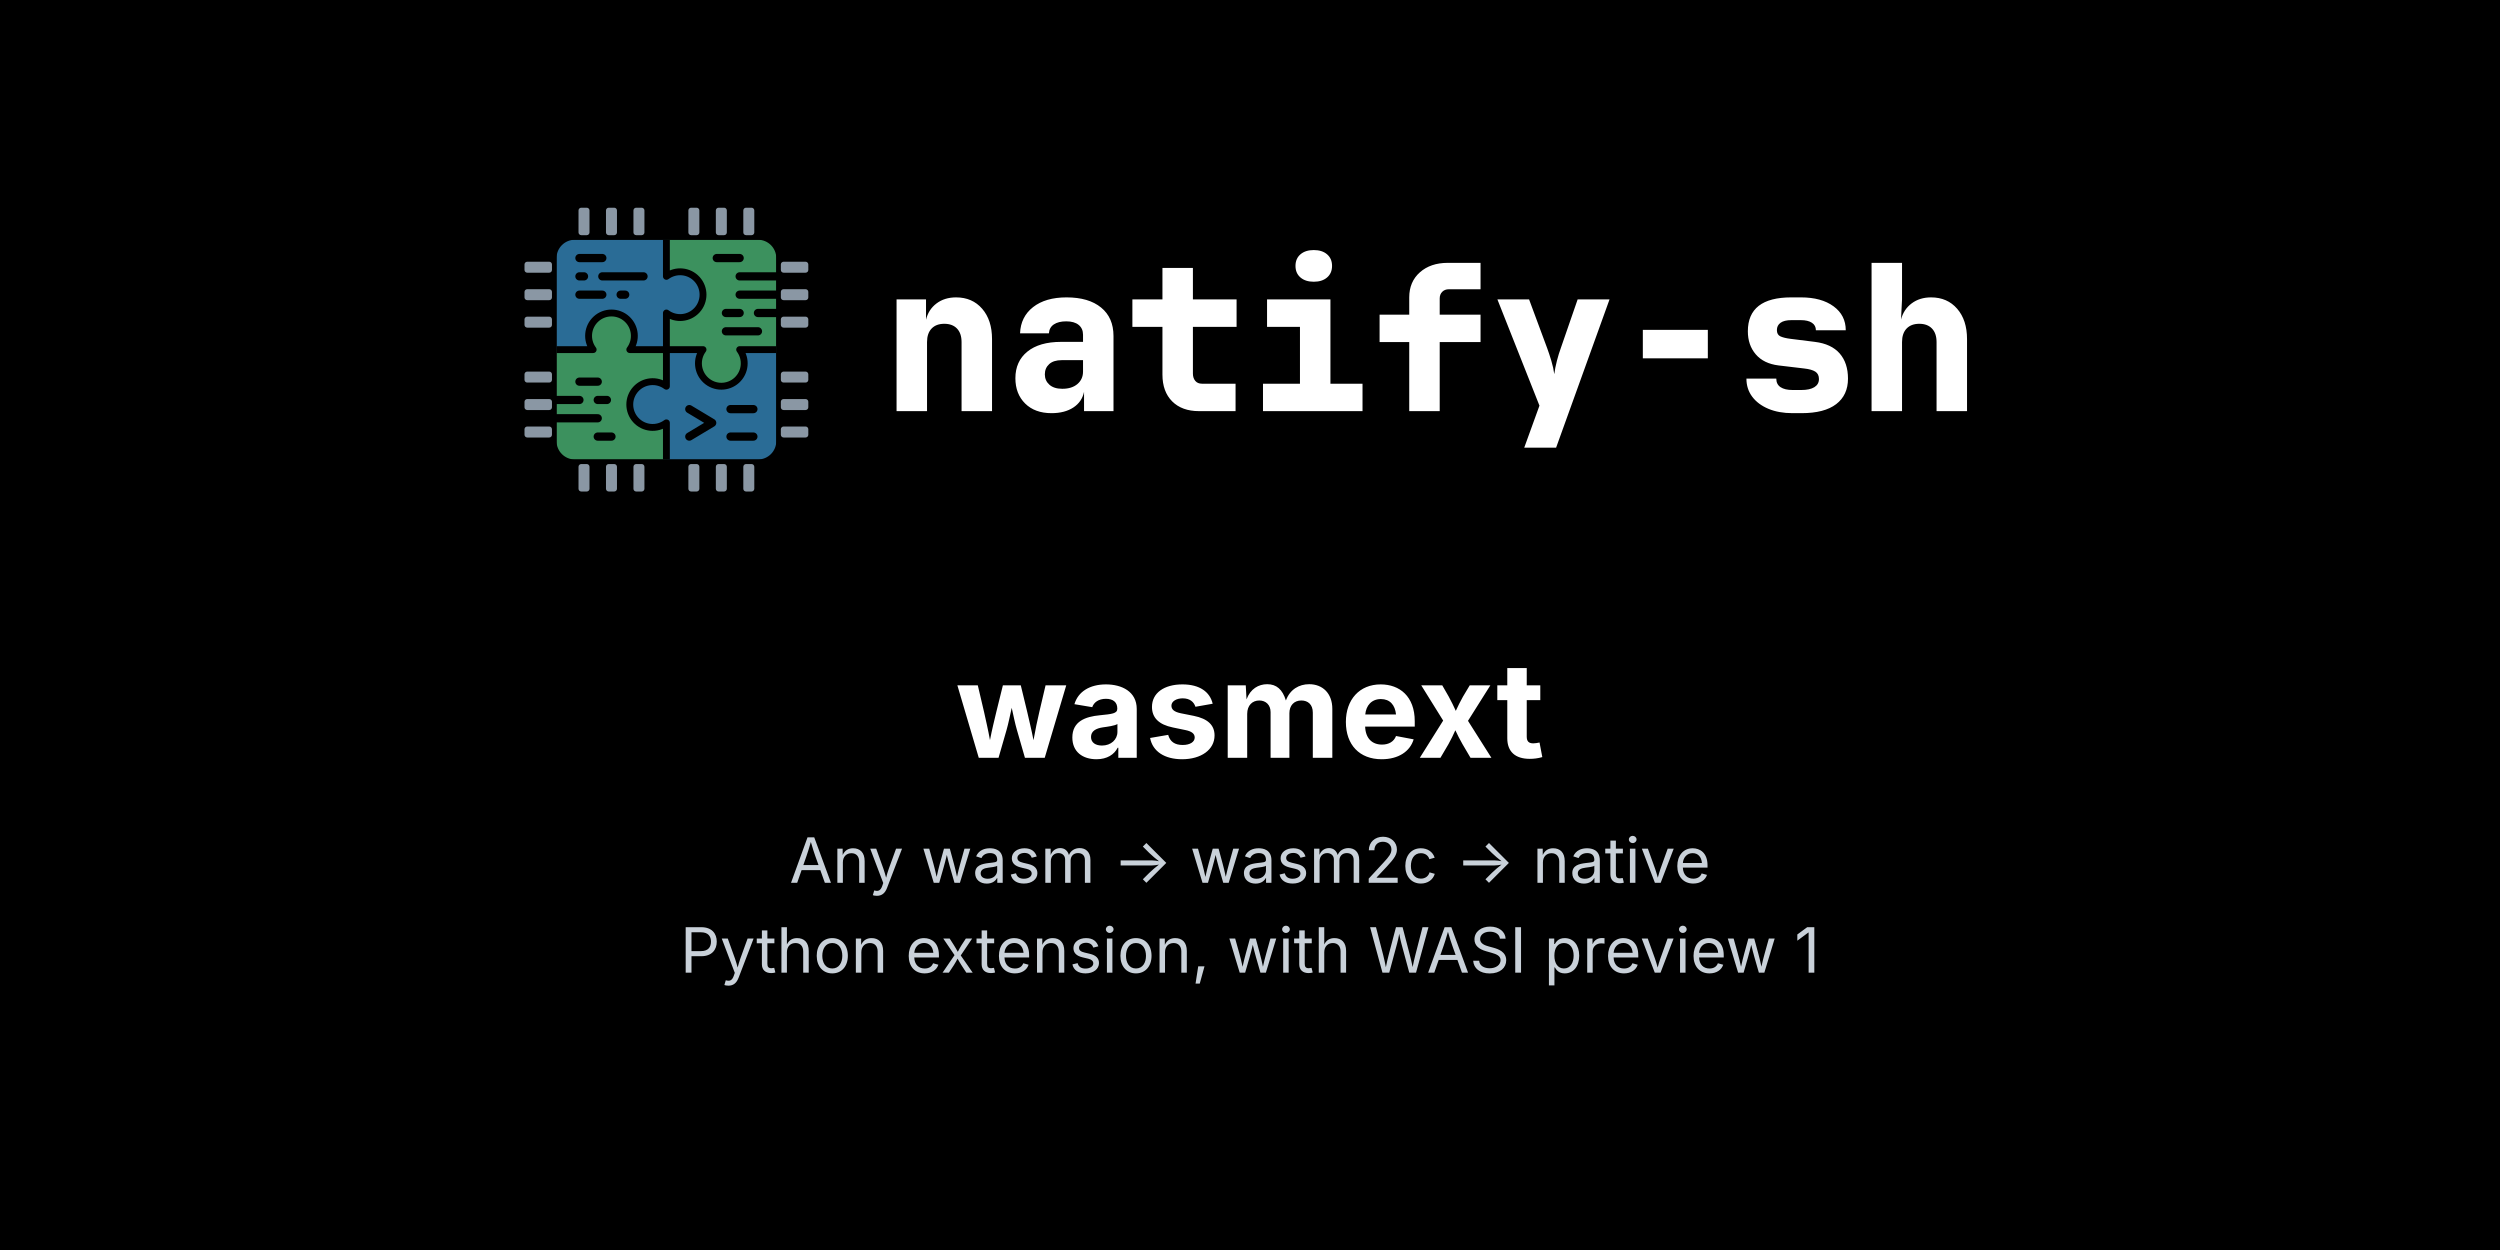
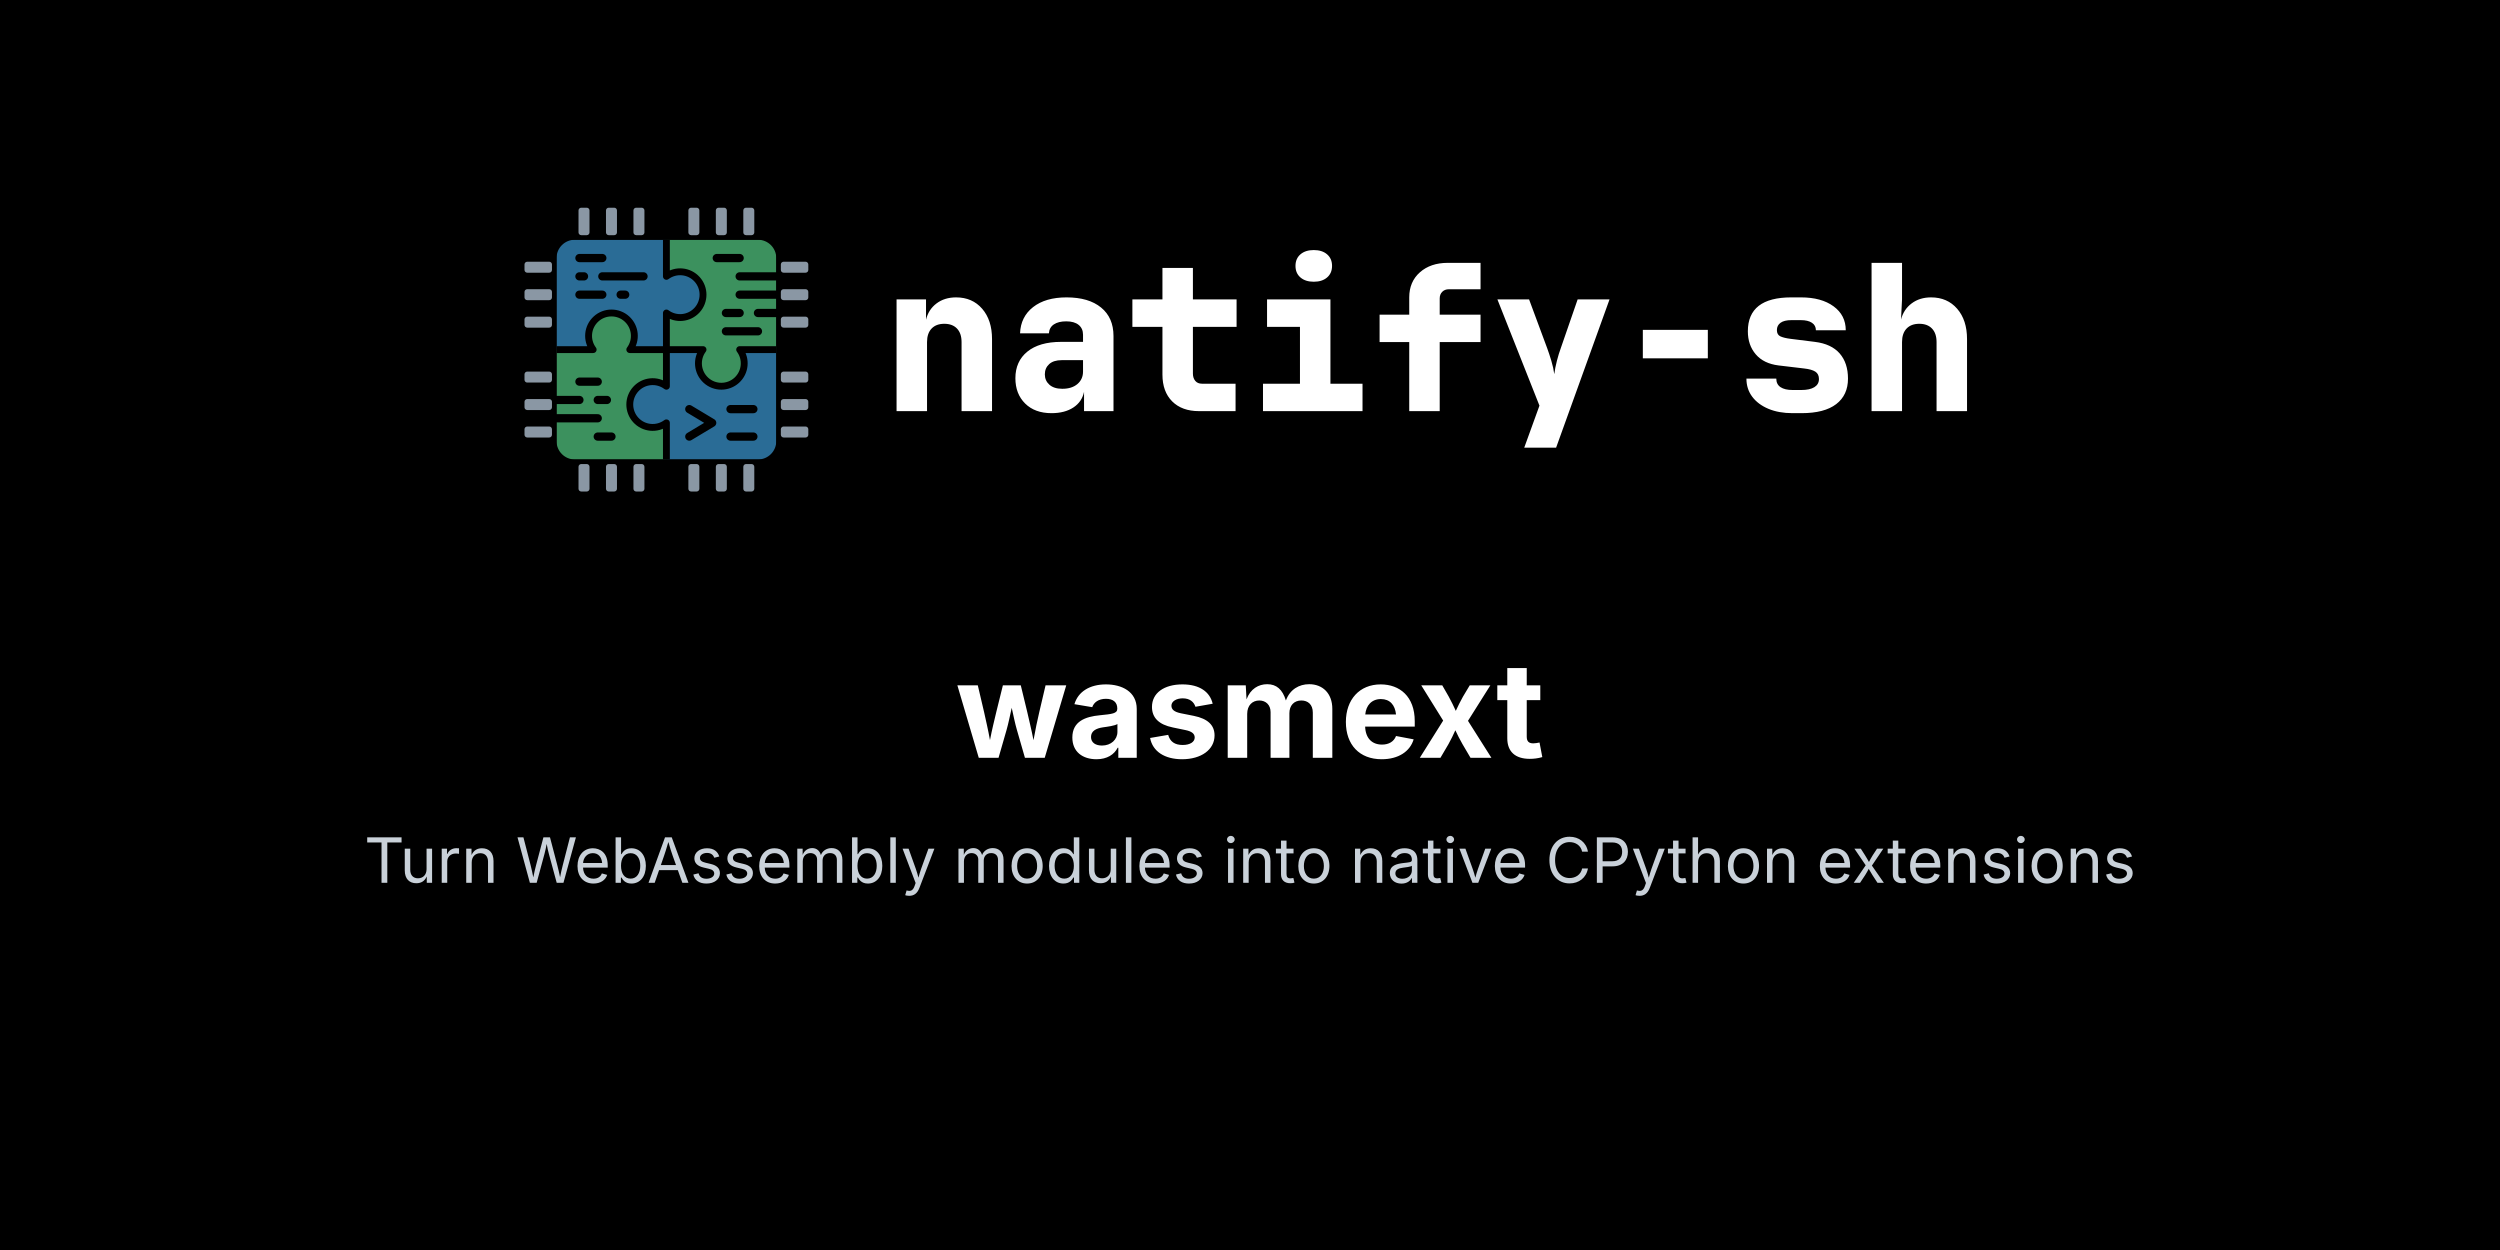
<svg xmlns="http://www.w3.org/2000/svg" width="1280" height="640" viewBox="0 0 1280 640">
  <rect width="1280" height="640" fill="#000000" />
  <svg x="266.2" y="104" width="150" height="150" viewBox="0 0 32 32">
    <g fill="#8a97a4">
      <rect x="6.4" y="0.5" width="1.2" height="3" rx="0.3" />
      <rect x="6.4" y="28.5" width="1.2" height="3" rx="0.3" />
      <rect x="0.5" y="6.4" width="3" height="1.2" rx="0.3" />
      <rect x="28.5" y="6.4" width="3" height="1.2" rx="0.3" />
      <rect x="9.4" y="0.5" width="1.2" height="3" rx="0.3" />
      <rect x="9.4" y="28.5" width="1.2" height="3" rx="0.3" />
      <rect x="0.5" y="9.4" width="3" height="1.2" rx="0.3" />
      <rect x="28.5" y="9.4" width="3" height="1.2" rx="0.3" />
      <rect x="12.4" y="0.5" width="1.2" height="3" rx="0.3" />
      <rect x="12.4" y="28.5" width="1.2" height="3" rx="0.3" />
      <rect x="0.5" y="12.4" width="3" height="1.2" rx="0.3" />
      <rect x="28.5" y="12.4" width="3" height="1.2" rx="0.3" />
      <rect x="18.4" y="0.5" width="1.2" height="3" rx="0.3" />
      <rect x="18.4" y="28.5" width="1.2" height="3" rx="0.3" />
      <rect x="0.5" y="18.4" width="3" height="1.2" rx="0.3" />
      <rect x="28.5" y="18.4" width="3" height="1.2" rx="0.3" />
      <rect x="21.4" y="0.5" width="1.2" height="3" rx="0.3" />
      <rect x="21.4" y="28.5" width="1.2" height="3" rx="0.3" />
      <rect x="0.5" y="21.4" width="3" height="1.2" rx="0.3" />
      <rect x="28.5" y="21.4" width="3" height="1.2" rx="0.3" />
      <rect x="24.4" y="0.5" width="1.2" height="3" rx="0.3" />
      <rect x="24.4" y="28.5" width="1.2" height="3" rx="0.3" />
      <rect x="0.5" y="24.4" width="3" height="1.2" rx="0.3" />
      <rect x="28.5" y="24.4" width="3" height="1.2" rx="0.3" />
    </g>
    <g transform="translate(4 4)">
      <mask id="natify-mcu-color-neck4-cut">
        <rect width="24" height="24" rx="2" fill="#fff" />
        <g fill="none" stroke="#000" stroke-width="0.75" stroke-linejoin="round">
          <path d="M12 0V4A2.5 2.5 0 1 1 12 8V12M24 12H20A2.5 2.5 0 1 1 16 12H12M12 24V20A2.5 2.5 0 1 1 12 16V12M0 12H4A2.5 2.5 0 1 1 8 12H12" />
          <path stroke-width="0.9" stroke-linecap="round" d="M2.5 2H5M2.5 4H3M5 4H9.5M2.5 6H5M7 6H7.5M17.5 2H20M20 4H24M20 6H24M18.5 8H20M22 8H24M18.5 10H22M2.5 15.5H4.5M0 17.5H2.5M4.5 17.5H5.5M0 19.5H4.5M4.5 21.5H6M14.5 18.5L17 20L14.5 21.5M19 18.5H21.5M19 21.5H21.5" />
        </g>
      </mask>
      <g mask="url(#natify-mcu-color-neck4-cut)">
        <rect width="12" height="12" fill="#2a6c96" />
        <rect x="12" width="12" height="12" fill="#3c915e" />
        <rect x="12" y="12" width="12" height="12" fill="#2a6c96" />
        <rect y="12" width="12" height="12" fill="#3c915e" />
        <circle cx="13.5" cy="6" r="2.5" fill="#2a6c96" />
        <circle cx="18" cy="13.5" r="2.5" fill="#3c915e" />
        <circle cx="10.5" cy="18" r="2.5" fill="#2a6c96" />
        <circle cx="6" cy="10.5" r="2.5" fill="#3c915e" />
      </g>
    </g>
  </svg>
  <path fill="#ffffff" d="M459.04 210.5V153.3H474.12V163.7Q475.36 158.5 479.47 155.38Q483.58 152.26 489.51 152.26Q497.83 152.26 502.87 158.08Q507.92 163.91 507.92 173.58V210.5H492.32V175.14Q492.32 170.67 489.98 168.22Q487.64 165.78 483.48 165.78Q479.32 165.78 476.98 168.22Q474.64 170.67 474.64 175.14V210.5ZM538.39 211.54Q529.86 211.54 524.87 206.6Q519.88 201.66 519.88 193.65Q519.88 185.02 526.01 180.03Q532.15 175.04 543.28 175.04H554.51V171.4Q554.51 168.17 552.27 166.35Q550.04 164.53 545.88 164.53Q541.92 164.53 539.58 166.09Q537.24 167.65 537.04 170.67H522.27Q522.58 162.24 528.92 157.25Q535.27 152.26 546.08 152.26Q557.42 152.26 563.76 157.46Q570.11 162.66 570.11 172.02V210.5H555.03V200.62Q553.99 205.72 549.57 208.63Q545.15 211.54 538.39 211.54ZM543.9 199.06Q548.79 199.06 551.65 196.62Q554.51 194.17 554.51 190.22V184.4H543.59Q539.43 184.4 537.19 186.42Q534.96 188.45 534.96 191.68Q534.96 194.9 537.3 196.98Q539.64 199.06 543.9 199.06ZM613.89 210.5Q605.16 210.5 600.16 205.51Q595.17 200.52 595.17 191.78V167.34H579.78V153.3H595.17V137.18H610.77V153.3H633.13V167.34H610.77V191.26Q610.77 193.55 611.97 195Q613.16 196.46 615.45 196.46H632.61V210.5ZM646.65 210.5V196.46H665.58V167.34H648.73V153.3H681.18V196.46H697.61V210.5ZM672.65 144.25Q668.39 144.25 665.84 142.07Q663.29 139.88 663.29 136.14Q663.29 132.4 665.84 130.21Q668.39 128.03 672.65 128.03Q676.92 128.03 679.46 130.21Q682.01 132.4 682.01 136.14Q682.01 139.88 679.46 142.07Q676.92 144.25 672.65 144.25ZM721.53 210.5V175.14H706.35V161.1H721.53V152.26Q721.53 144.25 726.99 139.42Q732.45 134.58 741.29 134.58H758.04V148.1H741.81Q739.73 148.1 738.43 149.4Q737.13 150.7 737.13 152.78V161.1H758.04V175.14H737.13V210.5ZM780.4 229.22 788.2 207.69 766.67 153.3H782.89L792.15 178.26Q793.19 181.07 794.28 184.71Q795.37 188.35 795.79 191.57Q796.2 188.35 797.14 184.71Q798.08 181.07 799.12 178.26L807.75 153.3H824.08L796.72 229.22ZM841.13 183.46V168.9H874.41V183.46ZM917.78 211.54Q910.71 211.54 905.4 209.3Q900.1 207.07 897.14 203.12Q894.17 199.16 894.17 193.86H909.46Q909.46 196.77 911.64 198.23Q913.83 199.68 917.78 199.68H922.36Q926.62 199.68 928.96 198.23Q931.3 196.77 931.3 194.07Q931.3 191.47 929.43 190.27Q927.56 189.08 923.71 188.66L910.6 187.1Q903.01 186.16 898.96 181.43Q894.9 176.7 894.9 169.63Q894.9 152.26 917.16 152.26H922.04Q932.55 152.26 938.79 156.84Q945.03 161.41 945.03 169.11H929.74Q929.74 166.61 927.71 165.26Q925.68 163.91 922.04 163.91H917.16Q913.52 163.91 911.64 165.26Q909.77 166.61 909.77 169Q909.77 171.4 911.59 172.23Q913.41 173.06 916.74 173.48L929.22 175.04Q937.64 176.08 941.91 180.96Q946.17 185.85 946.17 193.86Q946.17 202.28 940.14 206.91Q934.11 211.54 922.36 211.54ZM958.24 210.5V134.58H973.84V153.3L973.32 163.6Q974.67 158.4 978.78 155.33Q982.88 152.26 988.71 152.26Q997.03 152.26 1002.07 158.08Q1007.12 163.91 1007.12 173.58V210.5H991.52V175.14Q991.52 170.67 989.18 168.22Q986.84 165.78 982.68 165.78Q978.52 165.78 976.18 168.22Q973.84 170.67 973.84 175.14V210.5Z" />
  <path fill="#ffffff" d="M501.13 388H511.25L515.37 373.69C516.27 370.57 517.13 366.32 518 362.4C518.86 366.29 519.72 370.54 520.65 373.69L524.77 388H534.9L545.92 350.88H535.33L532.11 364.59C531.14 368.81 530.11 373.49 529.15 378.97C528.09 373.46 526.89 368.78 525.96 364.59L522.64 350.88H513.48L510.09 364.59C509.1 368.81 507.9 373.52 506.87 378.94C505.88 373.42 504.75 368.74 503.85 364.59L500.63 350.88H490.17ZM561.39 388.73C566.87 388.73 570.46 386.31 572.25 382.85H572.58V388H582.01V363C582.01 354 574.24 350.41 566.27 350.41C557.97 350.41 552 354.1 550.1 360.54L559.23 362.07C560.03 359.68 562.39 357.79 566.24 357.79C569.96 357.79 572.05 359.58 572.05 362.73V362.9C572.05 365.32 569.43 365.59 563.05 366.22C555.75 366.92 549.04 369.31 549.04 377.61C549.04 384.95 554.32 388.73 561.39 388.73ZM564.21 381.72C560.93 381.72 558.6 380.23 558.6 377.34C558.6 374.35 561.06 372.93 564.75 372.39C566.94 372.1 570.89 371.56 572.12 370.7V374.72C572.12 378.64 568.86 381.72 564.21 381.72ZM605.25 388.73C614.98 388.73 621.85 383.85 621.85 376.54C621.85 371.27 618.4 367.98 611.23 366.52L604.56 365.19C601.04 364.46 599.77 363.16 599.77 361.3C599.77 359.08 602.3 357.55 605.55 357.55C609.17 357.55 611.26 359.35 612.06 361.87L620.89 360.31C619.5 354.27 614.22 350.41 605.42 350.41C596.02 350.41 589.81 354.8 589.81 361.94C589.81 367.48 593.33 371 600.5 372.46L606.91 373.79C610.17 374.45 611.69 375.65 611.69 377.61C611.69 379.83 609.34 381.43 605.55 381.43C601.47 381.43 599.08 379.73 598.11 376.25L588.85 377.84C590.15 384.75 596.29 388.73 605.25 388.73ZM628.59 388H638.56V365.55C638.56 361.11 641.25 358.65 644.76 358.65C648.15 358.65 650.54 360.97 650.54 364.59V388H660.17V365.16C660.17 361.27 662.5 358.65 666.28 358.65C669.63 358.65 672.16 360.67 672.16 364.86V388H682.15V362.96C682.15 354.9 677.1 350.31 670.3 350.31C665.18 350.31 660.47 352.94 658.38 358.65C656.65 353 653.56 350.31 648.82 350.31C644.37 350.31 640.22 352.67 638.22 358.08L637.83 350.88H628.59ZM707.42 388.73C716.05 388.73 721.96 384.71 723.79 378.54L714.76 376.84C713.69 379.7 711.07 381.23 707.58 381.23C702.57 381.23 699.18 378.11 698.95 372.03H724.35V369.24C724.35 356.56 716.62 350.41 706.92 350.41C696.06 350.41 689.09 358.18 689.09 369.64C689.09 381.36 696.06 388.73 707.42 388.73ZM699.02 365.79C699.42 361.21 702.27 357.92 707.02 357.92C711.64 357.92 714.26 360.94 714.76 365.79ZM726.94 388H737.5L741.62 380.99C742.98 378.6 744.08 376.21 745.14 373.89C746.23 376.21 747.4 378.6 748.79 380.99L752.91 388H763.6L751.61 369.07L763.07 350.88H752.51L749.02 356.72C747.63 359.18 746.47 361.6 745.37 363.96C744.27 361.6 743.15 359.18 741.78 356.72L738.43 350.88H727.67L738.9 368.94ZM788.63 350.88H781.69V342.05H771.73V350.88H766.62V358.48H771.73V378.01C771.73 384.81 775.78 388.53 783.22 388.53C785.21 388.53 787.44 388.3 789.66 387.63L788.24 380.16C787.5 380.36 785.84 380.6 785.08 380.6C782.66 380.6 781.69 379.5 781.69 377.14V358.48H788.63Z" />
-   <path fill="#c9d1d9" d="M405 452H408.16L410.41 445.5H420L422.33 452H425.45L416.89 428.72H413.45ZM411.31 442.91 412.95 438.19C413.45 436.75 414.17 434.53 415.16 431.09C416.14 434.47 416.83 436.62 417.39 438.19L419.08 442.91ZM431.55 441.53C431.55 438.55 433.44 436.84 435.95 436.84C438.39 436.84 439.89 438.45 439.89 441.14V452H442.7V440.91C442.7 436.48 440.33 434.31 436.8 434.31C434.45 434.31 432.58 435.3 431.45 437.77L431.44 434.53H428.73V452H431.55ZM446.89 458.33C447.19 458.47 447.95 458.66 448.95 458.66C451.42 458.66 453.11 457.39 454.17 454.61L461.84 434.53H458.78L455.03 444.89C454.48 446.41 454.08 447.92 453.69 449.38C453.28 447.92 452.89 446.42 452.34 444.89L448.62 434.53H445.55L452.22 452.09L451.72 453.55C450.86 456.05 449.62 456.42 447.91 455.97L447.61 455.89ZM478.08 452H480.88L483.14 444.09C483.7 442.14 484.25 439.95 484.78 437.73C485.31 439.97 485.84 442.09 486.42 444.09L488.69 452H491.48L496.78 434.53H493.8L491.67 442.16C491.14 444.06 490.56 446.27 489.98 448.94C489.44 446.23 488.88 444.02 488.38 442.16L486.31 434.53H483.31L481.22 442.16C480.69 444.09 480.12 446.33 479.56 448.98C478.98 446.2 478.39 443.98 477.89 442.16L475.77 434.53H472.78ZM505.23 452.41C508.19 452.41 509.83 450.86 510.42 449.62H510.61V452H513.38V440.48C513.38 435.03 509.17 434.31 506.83 434.31C504.12 434.31 501.12 435.28 499.78 438.45L502.48 439.34C503.03 438.12 504.39 436.78 506.91 436.78C509.33 436.78 510.56 438.03 510.56 440.2V440.3C510.56 441.59 509.19 441.5 506.08 441.89C502.84 442.3 499.28 443.03 499.28 447.03C499.28 450.47 501.92 452.41 505.23 452.41ZM505.72 449.92C503.62 449.92 502.11 448.98 502.11 447.17C502.11 445.19 503.91 444.53 505.95 444.27C507.03 444.12 510.09 443.81 510.56 443.27V445.69C510.56 447.83 508.83 449.92 505.72 449.92ZM524.25 452.38C528.34 452.38 531.14 450.14 531.14 447.08C531.14 444.69 529.66 443.11 526.48 442.36L523.84 441.73C521.8 441.25 520.91 440.53 520.91 439.23C520.91 437.78 522.47 436.7 524.55 436.7C526.8 436.7 527.78 437.92 528.27 439.17L530.81 438.52C530.02 436.06 528.12 434.31 524.53 434.31C520.81 434.31 518.06 436.41 518.06 439.41C518.06 441.86 519.58 443.42 522.75 444.17L525.66 444.86C527.38 445.27 528.22 446.06 528.22 447.27C528.22 448.7 526.66 449.91 524.22 449.91C522.12 449.91 520.7 449.05 520.2 447.12L517.53 447.77C518.16 450.78 520.66 452.38 524.25 452.38ZM535.2 452H538.02V441C538.02 438.22 539.88 436.78 541.92 436.78C543.89 436.78 545.34 438.08 545.34 440.02V452H548.16V440.59C548.16 438.39 549.59 436.78 551.95 436.78C553.83 436.78 555.47 437.78 555.47 440.3V452H558.3V440.22C558.3 436.17 555.83 434.22 552.8 434.22C550.27 434.22 548.12 435.58 547.3 437.78C546.67 435.62 545.14 434.22 542.84 434.22C540.78 434.22 538.81 435.38 537.95 437.73L537.94 434.53H535.2ZM586.95 452 597.14 441.81 586.95 431.62 585.14 433.44 588.44 436.72C589.81 438.09 591.83 439.75 593.39 440.95C592.2 440.72 591 440.52 589.8 440.52H573.77V443.11H589.8C591 443.11 592.2 442.91 593.39 442.67C591.83 443.88 589.81 445.53 588.44 446.91L585.14 450.19ZM615.69 452H618.48L620.75 444.09C621.31 442.14 621.86 439.95 622.39 437.73C622.92 439.97 623.45 442.09 624.03 444.09L626.3 452H629.09L634.39 434.53H631.41L629.28 442.16C628.75 444.06 628.17 446.27 627.59 448.94C627.05 446.23 626.48 444.02 625.98 442.16L623.92 434.53H620.92L618.83 442.16C618.3 444.09 617.73 446.33 617.17 448.98C616.59 446.2 616 443.98 615.5 442.16L613.38 434.53H610.39ZM642.84 452.41C645.8 452.41 647.44 450.86 648.03 449.62H648.22V452H650.98V440.48C650.98 435.03 646.78 434.31 644.44 434.31C641.73 434.31 638.73 435.28 637.39 438.45L640.09 439.34C640.64 438.12 642 436.78 644.52 436.78C646.94 436.78 648.17 438.03 648.17 440.2V440.3C648.17 441.59 646.8 441.5 643.69 441.89C640.45 442.3 636.89 443.03 636.89 447.03C636.89 450.47 639.53 452.41 642.84 452.41ZM643.33 449.92C641.23 449.92 639.72 448.98 639.72 447.17C639.72 445.19 641.52 444.53 643.56 444.27C644.64 444.12 647.7 443.81 648.17 443.27V445.69C648.17 447.83 646.44 449.92 643.33 449.92ZM661.86 452.38C665.95 452.38 668.75 450.14 668.75 447.08C668.75 444.69 667.27 443.11 664.09 442.36L661.45 441.73C659.41 441.25 658.52 440.53 658.52 439.23C658.52 437.78 660.08 436.7 662.16 436.7C664.41 436.7 665.39 437.92 665.88 439.17L668.42 438.52C667.62 436.06 665.73 434.31 662.14 434.31C658.42 434.31 655.67 436.41 655.67 439.41C655.67 441.86 657.19 443.42 660.36 444.17L663.27 444.86C664.98 445.27 665.83 446.06 665.83 447.27C665.83 448.7 664.27 449.91 661.83 449.91C659.73 449.91 658.31 449.05 657.81 447.12L655.14 447.77C655.77 450.78 658.27 452.38 661.86 452.38ZM672.81 452H675.62V441C675.62 438.22 677.48 436.78 679.53 436.78C681.5 436.78 682.95 438.08 682.95 440.02V452H685.77V440.59C685.77 438.39 687.2 436.78 689.56 436.78C691.44 436.78 693.08 437.78 693.08 440.3V452H695.91V440.22C695.91 436.17 693.44 434.22 690.41 434.22C687.88 434.22 685.73 435.58 684.91 437.78C684.28 435.62 682.75 434.22 680.45 434.22C678.39 434.22 676.42 435.38 675.56 437.73L675.55 434.53H672.81ZM700.78 452H715.61V449.39H704.88V449.2L709.97 443.78C714.08 439.41 715.22 437.42 715.22 434.91C715.22 431.27 712.27 428.41 708.11 428.41C703.97 428.41 700.84 431.2 700.84 435.33H703.69C703.69 432.7 705.38 430.98 708.03 430.98C710.52 430.98 712.41 432.5 712.41 434.94C712.41 437.08 711.09 438.67 708.52 441.47L700.78 449.86ZM727.47 452.38C730.89 452.38 733.67 450.52 734.61 447.41L731.92 446.64C731.41 448.53 729.81 449.86 727.47 449.86C723.98 449.86 722.38 446.81 722.38 443.38C722.38 439.89 723.98 436.83 727.47 436.83C729.77 436.83 731.33 438.11 731.84 439.91L734.55 439.14C733.59 436.09 730.84 434.31 727.47 434.31C722.72 434.31 719.52 437.91 719.52 443.38C719.52 448.77 722.72 452.38 727.47 452.38ZM762.36 452 772.55 441.81 762.36 431.62 760.55 433.44 763.84 436.72C765.22 438.09 767.23 439.75 768.8 440.95C767.61 440.72 766.41 440.52 765.2 440.52H749.17V443.11H765.2C766.41 443.11 767.61 442.91 768.8 442.67C767.23 443.88 765.22 445.53 763.84 446.91L760.55 450.19ZM789.98 441.53C789.98 438.55 791.88 436.84 794.39 436.84C796.83 436.84 798.33 438.45 798.33 441.14V452H801.14V440.91C801.14 436.48 798.77 434.31 795.23 434.31C792.89 434.31 791.02 435.3 789.89 437.77L789.88 434.53H787.17V452H789.98ZM810.97 452.41C813.92 452.41 815.56 450.86 816.16 449.62H816.34V452H819.11V440.48C819.11 435.03 814.91 434.31 812.56 434.31C809.86 434.31 806.86 435.28 805.52 438.45L808.22 439.34C808.77 438.12 810.12 436.78 812.64 436.78C815.06 436.78 816.3 438.03 816.3 440.2V440.3C816.3 441.59 814.92 441.5 811.81 441.89C808.58 442.3 805.02 443.03 805.02 447.03C805.02 450.47 807.66 452.41 810.97 452.41ZM811.45 449.92C809.36 449.92 807.84 448.98 807.84 447.17C807.84 445.19 809.64 444.53 811.69 444.27C812.77 444.12 815.83 443.81 816.3 443.27V445.69C816.3 447.83 814.56 449.92 811.45 449.92ZM830.92 434.53H827.33V430.38H824.52V434.53H821.89V436.94H824.52V447.69C824.52 450.55 826.3 452.22 829.31 452.22C830.03 452.22 830.83 452.11 831.41 451.91L830.83 449.53C830.36 449.62 829.75 449.72 829.39 449.72C827.91 449.72 827.33 449.03 827.33 447.47V436.94H830.92ZM834.52 452H837.33V434.53H834.52ZM835.94 431.67C837.02 431.67 837.91 430.84 837.91 429.81C837.91 428.78 837.02 427.95 835.94 427.95C834.88 427.95 833.98 428.78 833.98 429.81C833.98 430.84 834.88 431.67 835.94 431.67ZM847.31 452H850.27L856.94 434.53H853.86L850.14 444.89C849.59 446.41 849.19 447.94 848.8 449.39C848.39 447.94 847.98 446.41 847.44 444.89L843.72 434.53H840.64ZM866.97 452.38C870.55 452.38 873.16 450.58 873.97 447.94L871.25 447.19C870.59 448.97 869.05 449.88 866.98 449.88C863.89 449.88 861.77 447.88 861.62 444.22H874.25V443.05C874.25 436.59 870.34 434.31 866.64 434.31C861.88 434.31 858.78 438.05 858.78 443.41C858.78 448.78 861.91 452.38 866.97 452.38ZM861.64 441.84C861.81 439.17 863.64 436.81 866.64 436.81C869.52 436.81 871.12 438.88 871.39 441.84Z" />
-   <path fill="#c9d1d9" d="M351.07 498H354.04V489.58H359.05C364.48 489.58 366.98 486.28 366.98 482.12C366.98 477.98 364.48 474.72 359.04 474.72H351.07ZM354.04 486.97V477.33H358.88C362.6 477.33 364.02 479.38 364.02 482.12C364.02 484.89 362.6 486.97 358.91 486.97ZM370.88 504.33C371.18 504.47 371.95 504.66 372.95 504.66C375.41 504.66 377.1 503.39 378.16 500.61L385.84 480.53H382.77L379.02 490.89C378.48 492.41 378.07 493.92 377.68 495.38C377.27 493.92 376.88 492.42 376.34 490.89L372.62 480.53H369.54L376.21 498.09L375.71 499.55C374.85 502.05 373.62 502.42 371.9 501.97L371.6 501.89ZM396.49 480.53H392.9V476.38H390.09V480.53H387.46V482.94H390.09V493.69C390.09 496.55 391.87 498.22 394.88 498.22C395.6 498.22 396.4 498.11 396.98 497.91L396.4 495.53C395.93 495.62 395.32 495.72 394.96 495.72C393.48 495.72 392.9 495.03 392.9 493.47V482.94H396.49ZM402.9 487.53C402.9 484.55 404.79 482.84 407.3 482.84C409.74 482.84 411.24 484.45 411.24 487.14V498H414.07V486.91C414.07 482.48 411.68 480.31 408.15 480.31C405.87 480.31 404.04 481.23 402.9 483.56V474.72H400.09V498H402.9ZM426.12 498.38C430.88 498.38 434.1 494.77 434.1 489.38C434.1 483.91 430.88 480.31 426.12 480.31C421.37 480.31 418.16 483.91 418.16 489.38C418.16 494.77 421.37 498.38 426.12 498.38ZM426.12 495.86C422.63 495.86 421.02 492.81 421.02 489.38C421.02 485.89 422.63 482.83 426.12 482.83C429.65 482.83 431.26 485.91 431.26 489.38C431.26 492.81 429.65 495.86 426.12 495.86ZM441.01 487.53C441.01 484.55 442.9 482.84 445.41 482.84C447.85 482.84 449.35 484.45 449.35 487.14V498H452.16V486.91C452.16 482.48 449.79 480.31 446.26 480.31C443.91 480.31 442.04 481.3 440.91 483.77L440.9 480.53H438.2V498H441.01ZM473.45 498.38C477.02 498.38 479.63 496.58 480.45 493.94L477.73 493.19C477.07 494.97 475.52 495.88 473.46 495.88C470.37 495.88 468.24 493.88 468.1 490.22H480.73V489.05C480.73 482.59 476.82 480.31 473.12 480.31C468.35 480.31 465.26 484.05 465.26 489.41C465.26 494.78 468.38 498.38 473.45 498.38ZM468.12 487.84C468.29 485.17 470.12 482.81 473.12 482.81C475.99 482.81 477.6 484.88 477.87 487.84ZM482.59 498H485.84L488.43 494.08C489.21 492.89 489.74 491.83 490.27 490.84C490.85 491.83 491.43 492.89 492.2 494.08L494.76 498H498.02L491.9 489.19L497.74 480.53H494.52L492.3 483.92C491.49 485.16 490.96 486.28 490.4 487.33C489.79 486.28 489.2 485.16 488.4 483.92L486.23 480.53H482.95L488.73 489.03ZM509.01 480.53H505.41V476.38H502.6V480.53H499.98V482.94H502.6V493.69C502.6 496.55 504.38 498.22 507.4 498.22C508.12 498.22 508.91 498.11 509.49 497.91L508.91 495.53C508.45 495.62 507.84 495.72 507.48 495.72C505.99 495.72 505.41 495.03 505.41 493.47V482.94H509.01ZM519.63 498.38C523.21 498.38 525.82 496.58 526.63 493.94L523.91 493.19C523.26 494.97 521.71 495.88 519.65 495.88C516.55 495.88 514.43 493.88 514.29 490.22H526.91V489.05C526.91 482.59 523.01 480.31 519.3 480.31C514.54 480.31 511.45 484.05 511.45 489.41C511.45 494.78 514.57 498.38 519.63 498.38ZM514.3 487.84C514.48 485.17 516.3 482.81 519.3 482.81C522.18 482.81 523.79 484.88 524.05 487.84ZM533.76 487.53C533.76 484.55 535.65 482.84 538.16 482.84C540.6 482.84 542.1 484.45 542.1 487.14V498H544.91V486.91C544.91 482.48 542.54 480.31 539.01 480.31C536.66 480.31 534.79 481.3 533.66 483.77L533.65 480.53H530.95V498H533.76ZM555.79 498.38C559.88 498.38 562.68 496.14 562.68 493.08C562.68 490.69 561.2 489.11 558.02 488.36L555.38 487.73C553.34 487.25 552.45 486.53 552.45 485.23C552.45 483.78 554.01 482.7 556.09 482.7C558.34 482.7 559.32 483.92 559.8 485.17L562.35 484.52C561.55 482.06 559.66 480.31 556.07 480.31C552.35 480.31 549.6 482.41 549.6 485.41C549.6 487.86 551.12 489.42 554.29 490.17L557.2 490.86C558.91 491.27 559.76 492.06 559.76 493.27C559.76 494.7 558.2 495.91 555.76 495.91C553.66 495.91 552.24 495.05 551.74 493.12L549.07 493.77C549.7 496.78 552.2 498.38 555.79 498.38ZM566.74 498H569.55V480.53H566.74ZM568.16 477.67C569.24 477.67 570.13 476.84 570.13 475.81C570.13 474.78 569.24 473.95 568.16 473.95C567.1 473.95 566.21 474.78 566.21 475.81C566.21 476.84 567.1 477.67 568.16 477.67ZM581.6 498.38C586.37 498.38 589.59 494.77 589.59 489.38C589.59 483.91 586.37 480.31 581.6 480.31C576.85 480.31 573.65 483.91 573.65 489.38C573.65 494.77 576.85 498.38 581.6 498.38ZM581.6 495.86C578.12 495.86 576.51 492.81 576.51 489.38C576.51 485.89 578.12 482.83 581.6 482.83C585.13 482.83 586.74 485.91 586.74 489.38C586.74 492.81 585.13 495.86 581.6 495.86ZM596.49 487.53C596.49 484.55 598.38 482.84 600.9 482.84C603.34 482.84 604.84 484.45 604.84 487.14V498H607.65V486.91C607.65 482.48 605.27 480.31 601.74 480.31C599.4 480.31 597.52 481.3 596.4 483.77L596.38 480.53H593.68V498H596.49ZM612.12 503.61H614.27L616.71 494.75H613.49ZM634.73 498H637.52L639.79 490.09C640.35 488.14 640.9 485.95 641.43 483.73C641.96 485.97 642.49 488.09 643.07 490.09L645.34 498H648.13L653.43 480.53H650.45L648.32 488.16C647.79 490.06 647.21 492.27 646.63 494.94C646.09 492.23 645.52 490.02 645.02 488.16L642.96 480.53H639.96L637.87 488.16C637.34 490.09 636.77 492.33 636.21 494.98C635.63 492.2 635.04 489.98 634.54 488.16L632.41 480.53H629.43ZM656.99 498H659.8V480.53H656.99ZM658.41 477.67C659.49 477.67 660.38 476.84 660.38 475.81C660.38 474.78 659.49 473.95 658.41 473.95C657.35 473.95 656.46 474.78 656.46 475.81C656.46 476.84 657.35 477.67 658.41 477.67ZM671.62 480.53H668.02V476.38H665.21V480.53H662.59V482.94H665.21V493.69C665.21 496.55 666.99 498.22 670.01 498.22C670.73 498.22 671.52 498.11 672.1 497.91L671.52 495.53C671.05 495.62 670.45 495.72 670.09 495.72C668.6 495.72 668.02 495.03 668.02 493.47V482.94H671.62ZM678.02 487.53C678.02 484.55 679.91 482.84 682.43 482.84C684.87 482.84 686.37 484.45 686.37 487.14V498H689.2V486.91C689.2 482.48 686.8 480.31 683.27 480.31C680.99 480.31 679.16 481.23 678.02 483.56V474.72H675.21V498H678.02ZM707.82 498H711.29L715.27 483.25C715.73 481.56 716.07 479.98 716.41 478.08C716.77 480.12 717.15 481.77 717.55 483.25L721.55 498H725.01L731.38 474.72H728.32L724.65 489C724.15 490.97 723.68 492.98 723.27 495.14C722.84 492.98 722.37 490.97 721.85 489L718.12 474.72H714.74L710.98 489C710.45 491 709.99 493.05 709.57 495.23C709.15 493.05 708.7 491 708.2 489L704.51 474.72H701.48ZM731.2 498H734.35L736.6 491.5H746.2L748.52 498H751.65L743.09 474.72H739.65ZM737.51 488.91 739.15 484.19C739.65 482.75 740.37 480.53 741.35 477.09C742.34 480.47 743.02 482.62 743.59 484.19L745.27 488.91ZM762.73 498.41C768.1 498.41 771.18 495.47 771.18 491.66C771.18 487.31 767.09 485.91 764.59 485.22L762.26 484.58C760.55 484.11 757.82 483.25 757.82 480.81C757.82 478.62 759.82 477.03 762.84 477.03C765.6 477.03 767.7 478.33 767.96 480.59H770.87C770.73 477.08 767.52 474.41 762.93 474.41C758.43 474.41 754.93 477.02 754.93 480.95C754.93 484.05 757.12 485.97 760.87 487.03L763.68 487.83C766.16 488.53 768.29 489.36 768.29 491.61C768.29 494.09 765.88 495.75 762.73 495.75C759.99 495.75 757.55 494.55 757.32 491.91H754.27C754.54 495.81 757.68 498.41 762.73 498.41ZM778.77 474.72H775.8V498H778.77ZM793.05 504.53H795.87V495.3H796.09C796.66 496.27 797.84 498.38 801.16 498.38C805.52 498.38 808.55 494.88 808.55 489.31C808.55 483.78 805.51 480.31 801.15 480.31C797.74 480.31 796.66 482.41 796.09 483.33H795.77V480.53H793.05ZM800.74 495.86C797.57 495.86 795.84 493.17 795.84 489.28C795.84 485.42 797.52 482.83 800.74 482.83C804.05 482.83 805.7 485.66 805.7 489.28C805.7 492.95 804.01 495.86 800.74 495.86ZM812.65 498H815.46V487.06C815.46 484.7 817.3 483 819.82 483C820.57 483 821.34 483.12 821.51 483.16V480.33C821.18 480.31 820.49 480.28 820.09 480.28C818.01 480.28 816.2 481.45 815.55 483.22H815.37V480.53H812.65ZM831.51 498.38C835.09 498.38 837.7 496.58 838.51 493.94L835.79 493.19C835.13 494.97 833.59 495.88 831.52 495.88C828.43 495.88 826.3 493.88 826.16 490.22H838.79V489.05C838.79 482.59 834.88 480.31 831.18 480.31C826.41 480.31 823.32 484.05 823.32 489.41C823.32 494.78 826.45 498.38 831.51 498.38ZM826.18 487.84C826.35 485.17 828.18 482.81 831.18 482.81C834.05 482.81 835.66 484.88 835.93 487.84ZM847.24 498H850.2L856.87 480.53H853.79L850.07 490.89C849.52 492.41 849.12 493.94 848.73 495.39C848.32 493.94 847.91 492.41 847.37 490.89L843.65 480.53H840.57ZM860.18 498H862.99V480.53H860.18ZM861.6 477.67C862.68 477.67 863.57 476.84 863.57 475.81C863.57 474.78 862.68 473.95 861.6 473.95C860.54 473.95 859.65 474.78 859.65 475.81C859.65 476.84 860.54 477.67 861.6 477.67ZM875.27 498.38C878.85 498.38 881.46 496.58 882.27 493.94L879.55 493.19C878.9 494.97 877.35 495.88 875.29 495.88C872.2 495.88 870.07 493.88 869.93 490.22H882.55V489.05C882.55 482.59 878.65 480.31 874.95 480.31C870.18 480.31 867.09 484.05 867.09 489.41C867.09 494.78 870.21 498.38 875.27 498.38ZM869.95 487.84C870.12 485.17 871.95 482.81 874.95 482.81C877.82 482.81 879.43 484.88 879.7 487.84ZM889.93 498H892.73L894.99 490.09C895.55 488.14 896.1 485.95 896.63 483.73C897.16 485.97 897.7 488.09 898.27 490.09L900.54 498H903.34L908.63 480.53H905.65L903.52 488.16C902.99 490.06 902.41 492.27 901.84 494.94C901.29 492.23 900.73 490.02 900.23 488.16L898.16 480.53H895.16L893.07 488.16C892.54 490.09 891.98 492.33 891.41 494.98C890.84 492.2 890.24 489.98 889.74 488.16L887.62 480.53H884.63ZM928.93 474.72H925.29L920.23 478.45V481.64L925.85 477.47H926.01V498H928.93Z" />
+   <path fill="#c9d1d9" d="M188.01 431.34H195.34V452H198.3V431.34H205.6V428.72H188.01ZM213.16 452.22C215.46 452.22 217.37 451.28 218.51 448.73V452H221.23V434.53H218.4V445C218.4 447.98 216.51 449.69 214.01 449.69C211.57 449.69 210.05 448.08 210.05 445.39V434.53H207.24V445.62C207.24 450.05 209.63 452.22 213.16 452.22ZM226.16 452H228.98V441.06C228.98 438.7 230.82 437 233.34 437C234.09 437 234.85 437.12 235.02 437.16V434.33C234.7 434.31 234.01 434.28 233.6 434.28C231.52 434.28 229.71 435.45 229.07 437.22H228.88V434.53H226.16ZM241.52 441.53C241.52 438.55 243.41 436.84 245.93 436.84C248.37 436.84 249.87 438.45 249.87 441.14V452H252.68V440.91C252.68 436.48 250.3 434.31 246.77 434.31C244.43 434.31 242.55 435.3 241.43 437.77L241.41 434.53H238.71V452H241.52ZM271.3 452H274.77L278.76 437.25C279.21 435.56 279.55 433.98 279.9 432.08C280.26 434.12 280.63 435.77 281.04 437.25L285.04 452H288.49L294.87 428.72H291.8L288.13 443C287.63 444.97 287.16 446.98 286.76 449.14C286.32 446.98 285.85 444.97 285.34 443L281.6 428.72H278.23L274.46 443C273.93 445 273.48 447.05 273.05 449.23C272.63 447.05 272.18 445 271.68 443L267.99 428.72H264.96ZM303.87 452.38C307.45 452.38 310.05 450.58 310.87 447.94L308.15 447.19C307.49 448.97 305.95 449.88 303.88 449.88C300.79 449.88 298.66 447.88 298.52 444.22H311.15V443.05C311.15 436.59 307.24 434.31 303.54 434.31C298.77 434.31 295.68 438.05 295.68 443.41C295.68 448.78 298.8 452.38 303.87 452.38ZM298.54 441.84C298.71 439.17 300.54 436.81 303.54 436.81C306.41 436.81 308.02 438.88 308.29 441.84ZM323.29 452.38C327.65 452.38 330.68 448.88 330.68 443.31C330.68 437.78 327.63 434.31 323.27 434.31C319.87 434.31 318.79 436.41 318.21 437.33H317.99V428.72H315.18V452H317.9V449.3H318.21C318.79 450.27 319.96 452.38 323.29 452.38ZM322.87 449.86C319.7 449.86 317.96 447.17 317.96 443.28C317.96 439.42 319.65 436.83 322.87 436.83C326.18 436.83 327.82 439.66 327.82 443.28C327.82 446.95 326.13 449.86 322.87 449.86ZM332.04 452H335.2L337.45 445.5H347.04L349.37 452H352.49L343.93 428.72H340.49ZM338.35 442.91 339.99 438.19C340.49 436.75 341.21 434.53 342.2 431.09C343.18 434.47 343.87 436.62 344.43 438.19L346.12 442.91ZM361.71 452.38C365.8 452.38 368.6 450.14 368.6 447.08C368.6 444.69 367.12 443.11 363.95 442.36L361.3 441.73C359.26 441.25 358.37 440.53 358.37 439.23C358.37 437.78 359.93 436.7 362.01 436.7C364.26 436.7 365.24 437.92 365.73 439.17L368.27 438.52C367.48 436.06 365.59 434.31 361.99 434.31C358.27 434.31 355.52 436.41 355.52 439.41C355.52 441.86 357.04 443.42 360.21 444.17L363.12 444.86C364.84 445.27 365.68 446.06 365.68 447.27C365.68 448.7 364.12 449.91 361.68 449.91C359.59 449.91 358.16 449.05 357.66 447.12L354.99 447.77C355.62 450.78 358.12 452.38 361.71 452.38ZM378.6 452.38C382.7 452.38 385.49 450.14 385.49 447.08C385.49 444.69 384.01 443.11 380.84 442.36L378.2 441.73C376.15 441.25 375.26 440.53 375.26 439.23C375.26 437.78 376.82 436.7 378.9 436.7C381.15 436.7 382.13 437.92 382.62 439.17L385.16 438.52C384.37 436.06 382.48 434.31 378.88 434.31C375.16 434.31 372.41 436.41 372.41 439.41C372.41 441.86 373.93 443.42 377.1 444.17L380.01 444.86C381.73 445.27 382.57 446.06 382.57 447.27C382.57 448.7 381.01 449.91 378.57 449.91C376.48 449.91 375.05 449.05 374.55 447.12L371.88 447.77C372.51 450.78 375.01 452.38 378.6 452.38ZM396.9 452.38C400.48 452.38 403.09 450.58 403.9 447.94L401.18 447.19C400.52 448.97 398.98 449.88 396.91 449.88C393.82 449.88 391.7 447.88 391.55 444.22H404.18V443.05C404.18 436.59 400.27 434.31 396.57 434.31C391.8 434.31 388.71 438.05 388.71 443.41C388.71 448.78 391.84 452.38 396.9 452.38ZM391.57 441.84C391.74 439.17 393.57 436.81 396.57 436.81C399.45 436.81 401.05 438.88 401.32 441.84ZM408.21 452H411.02V441C411.02 438.22 412.88 436.78 414.93 436.78C416.9 436.78 418.35 438.08 418.35 440.02V452H421.16V440.59C421.16 438.39 422.6 436.78 424.96 436.78C426.84 436.78 428.48 437.78 428.48 440.3V452H431.3V440.22C431.3 436.17 428.84 434.22 425.8 434.22C423.27 434.22 421.13 435.58 420.3 437.78C419.68 435.62 418.15 434.22 415.85 434.22C413.79 434.22 411.82 435.38 410.96 437.73L410.95 434.53H408.21ZM444.35 452.38C448.71 452.38 451.74 448.88 451.74 443.31C451.74 437.78 448.7 434.31 444.34 434.31C440.93 434.31 439.85 436.41 439.27 437.33H439.05V428.72H436.24V452H438.96V449.3H439.27C439.85 450.27 441.02 452.38 444.35 452.38ZM443.93 449.86C440.76 449.86 439.02 447.17 439.02 443.28C439.02 439.42 440.71 436.83 443.93 436.83C447.24 436.83 448.88 439.66 448.88 443.28C448.88 446.95 447.2 449.86 443.93 449.86ZM458.65 428.72H455.84V452H458.65ZM463.46 458.33C463.76 458.47 464.52 458.66 465.52 458.66C467.99 458.66 469.68 457.39 470.74 454.61L478.41 434.53H475.35L471.6 444.89C471.05 446.41 470.65 447.92 470.26 449.38C469.85 447.92 469.46 446.42 468.91 444.89L465.2 434.53H462.12L468.79 452.09L468.29 453.55C467.43 456.05 466.2 456.42 464.48 455.97L464.18 455.89ZM490.73 452H493.54V441C493.54 438.22 495.4 436.78 497.45 436.78C499.41 436.78 500.87 438.08 500.87 440.02V452H503.68V440.59C503.68 438.39 505.12 436.78 507.48 436.78C509.35 436.78 510.99 437.78 510.99 440.3V452H513.82V440.22C513.82 436.17 511.35 434.22 508.32 434.22C505.79 434.22 503.65 435.58 502.82 437.78C502.2 435.62 500.66 434.22 498.37 434.22C496.3 434.22 494.34 435.38 493.48 437.73L493.46 434.53H490.73ZM525.87 452.38C530.63 452.38 533.85 448.77 533.85 443.38C533.85 437.91 530.63 434.31 525.87 434.31C521.12 434.31 517.91 437.91 517.91 443.38C517.91 448.77 521.12 452.38 525.87 452.38ZM525.87 449.86C522.38 449.86 520.77 446.81 520.77 443.38C520.77 439.89 522.38 436.83 525.87 436.83C529.4 436.83 531.01 439.91 531.01 443.38C531.01 446.81 529.4 449.86 525.87 449.86ZM544.49 452.38C547.82 452.38 548.99 450.27 549.57 449.3H549.88V452H552.6V428.72H549.79V437.33H549.57C548.99 436.41 547.91 434.31 544.51 434.31C540.15 434.31 537.1 437.78 537.1 443.31C537.1 448.88 540.13 452.38 544.49 452.38ZM544.91 449.86C541.65 449.86 539.96 446.95 539.96 443.28C539.96 439.66 541.6 436.83 544.91 436.83C548.13 436.83 549.82 439.42 549.82 443.28C549.82 447.17 548.09 449.86 544.91 449.86ZM563.46 452.22C565.76 452.22 567.66 451.28 568.8 448.73V452H571.52V434.53H568.7V445C568.7 447.98 566.8 449.69 564.3 449.69C561.87 449.69 560.35 448.08 560.35 445.39V434.53H557.54V445.62C557.54 450.05 559.93 452.22 563.46 452.22ZM579.27 428.72H576.46V452H579.27ZM591.55 452.38C595.13 452.38 597.74 450.58 598.55 447.94L595.84 447.19C595.18 448.97 593.63 449.88 591.57 449.88C588.48 449.88 586.35 447.88 586.21 444.22H598.84V443.05C598.84 436.59 594.93 434.31 591.23 434.31C586.46 434.31 583.37 438.05 583.37 443.41C583.37 448.78 586.49 452.38 591.55 452.38ZM586.23 441.84C586.4 439.17 588.23 436.81 591.23 436.81C594.1 436.81 595.71 438.88 595.98 441.84ZM608.8 452.38C612.9 452.38 615.7 450.14 615.7 447.08C615.7 444.69 614.21 443.11 611.04 442.36L608.4 441.73C606.35 441.25 605.46 440.53 605.46 439.23C605.46 437.78 607.02 436.7 609.1 436.7C611.35 436.7 612.34 437.92 612.82 439.17L615.37 438.52C614.57 436.06 612.68 434.31 609.09 434.31C605.37 434.31 602.62 436.41 602.62 439.41C602.62 441.86 604.13 443.42 607.3 444.17L610.21 444.86C611.93 445.27 612.77 446.06 612.77 447.27C612.77 448.7 611.21 449.91 608.77 449.91C606.68 449.91 605.26 449.05 604.76 447.12L602.09 447.77C602.71 450.78 605.21 452.38 608.8 452.38ZM628.76 452H631.57V434.53H628.76ZM630.18 431.67C631.26 431.67 632.15 430.84 632.15 429.81C632.15 428.78 631.26 427.95 630.18 427.95C629.12 427.95 628.23 428.78 628.23 429.81C628.23 430.84 629.12 431.67 630.18 431.67ZM639.32 441.53C639.32 438.55 641.21 436.84 643.73 436.84C646.16 436.84 647.66 438.45 647.66 441.14V452H650.48V440.91C650.48 436.48 648.1 434.31 644.57 434.31C642.23 434.31 640.35 435.3 639.23 437.77L639.21 434.53H636.51V452H639.32ZM662.29 434.53H658.7V430.38H655.88V434.53H653.26V436.94H655.88V447.69C655.88 450.55 657.66 452.22 660.68 452.22C661.4 452.22 662.2 452.11 662.77 451.91L662.2 449.53C661.73 449.62 661.12 449.72 660.76 449.72C659.27 449.72 658.7 449.03 658.7 447.47V436.94H662.29ZM672.68 452.38C677.45 452.38 680.66 448.77 680.66 443.38C680.66 437.91 677.45 434.31 672.68 434.31C667.93 434.31 664.73 437.91 664.73 443.38C664.73 448.77 667.93 452.38 672.68 452.38ZM672.68 449.86C669.2 449.86 667.59 446.81 667.59 443.38C667.59 439.89 669.2 436.83 672.68 436.83C676.21 436.83 677.82 439.91 677.82 443.38C677.82 446.81 676.21 449.86 672.68 449.86ZM696.57 441.53C696.57 438.55 698.46 436.84 700.98 436.84C703.41 436.84 704.91 438.45 704.91 441.14V452H707.73V440.91C707.73 436.48 705.35 434.31 701.82 434.31C699.48 434.31 697.6 435.3 696.48 437.77L696.46 434.53H693.76V452H696.57ZM717.55 452.41C720.51 452.41 722.15 450.86 722.74 449.62H722.93V452H725.7V440.48C725.7 435.03 721.49 434.31 719.15 434.31C716.45 434.31 713.45 435.28 712.1 438.45L714.8 439.34C715.35 438.12 716.71 436.78 719.23 436.78C721.65 436.78 722.88 438.03 722.88 440.2V440.3C722.88 441.59 721.51 441.5 718.4 441.89C715.16 442.3 711.6 443.03 711.6 447.03C711.6 450.47 714.24 452.41 717.55 452.41ZM718.04 449.92C715.95 449.92 714.43 448.98 714.43 447.17C714.43 445.19 716.23 444.53 718.27 444.27C719.35 444.12 722.41 443.81 722.88 443.27V445.69C722.88 447.83 721.15 449.92 718.04 449.92ZM737.51 434.53H733.91V430.38H731.1V434.53H728.48V436.94H731.1V447.69C731.1 450.55 732.88 452.22 735.9 452.22C736.62 452.22 737.41 452.11 737.99 451.91L737.41 449.53C736.95 449.62 736.34 449.72 735.98 449.72C734.49 449.72 733.91 449.03 733.91 447.47V436.94H737.51ZM741.1 452H743.91V434.53H741.1ZM742.52 431.67C743.6 431.67 744.49 430.84 744.49 429.81C744.49 428.78 743.6 427.95 742.52 427.95C741.46 427.95 740.57 428.78 740.57 429.81C740.57 430.84 741.46 431.67 742.52 431.67ZM753.9 452H756.85L763.52 434.53H760.45L756.73 444.89C756.18 446.41 755.77 447.94 755.38 449.39C754.98 447.94 754.57 446.41 754.02 444.89L750.3 434.53H747.23ZM773.55 452.38C777.13 452.38 779.74 450.58 780.55 447.94L777.84 447.19C777.18 448.97 775.63 449.88 773.57 449.88C770.48 449.88 768.35 447.88 768.21 444.22H780.84V443.05C780.84 436.59 776.93 434.31 773.23 434.31C768.46 434.31 765.37 438.05 765.37 443.41C765.37 448.78 768.49 452.38 773.55 452.38ZM768.23 441.84C768.4 439.17 770.23 436.81 773.23 436.81C776.1 436.81 777.71 438.88 777.98 441.84ZM803.63 452.31C808.4 452.31 812.21 449.41 813.02 444.67H810.05C809.4 447.84 806.68 449.56 803.63 449.56C799.46 449.56 796.2 446.33 796.2 440.38C796.2 434.41 799.45 431.16 803.63 431.16C806.66 431.16 809.4 432.86 810.05 436.05H813.02C812.2 431.25 808.35 428.41 803.63 428.41C797.66 428.41 793.3 432.98 793.3 440.38C793.3 447.75 797.66 452.31 803.63 452.31ZM817.59 452H820.55V443.58H825.57C830.99 443.58 833.49 440.28 833.49 436.12C833.49 431.98 830.99 428.72 825.55 428.72H817.59ZM820.55 440.97V431.33H825.4C829.12 431.33 830.54 433.38 830.54 436.12C830.54 438.89 829.12 440.97 825.43 440.97ZM837.4 458.33C837.7 458.47 838.46 458.66 839.46 458.66C841.93 458.66 843.62 457.39 844.68 454.61L852.35 434.53H849.29L845.54 444.89C844.99 446.41 844.59 447.92 844.2 449.38C843.79 447.92 843.4 446.42 842.85 444.89L839.13 434.53H836.05L842.73 452.09L842.23 453.55C841.37 456.05 840.13 456.42 838.41 455.97L838.12 455.89ZM863.01 434.53H859.41V430.38H856.6V434.53H853.98V436.94H856.6V447.69C856.6 450.55 858.38 452.22 861.4 452.22C862.12 452.22 862.91 452.11 863.49 451.91L862.91 449.53C862.45 449.62 861.84 449.72 861.48 449.72C859.99 449.72 859.41 449.03 859.41 447.47V436.94H863.01ZM869.41 441.53C869.41 438.55 871.3 436.84 873.82 436.84C876.26 436.84 877.76 438.45 877.76 441.14V452H880.59V440.91C880.59 436.48 878.2 434.31 874.66 434.31C872.38 434.31 870.55 435.23 869.41 437.56V428.72H866.6V452H869.41ZM892.63 452.38C897.4 452.38 900.62 448.77 900.62 443.38C900.62 437.91 897.4 434.31 892.63 434.31C887.88 434.31 884.68 437.91 884.68 443.38C884.68 448.77 887.88 452.38 892.63 452.38ZM892.63 449.86C889.15 449.86 887.54 446.81 887.54 443.38C887.54 439.89 889.15 436.83 892.63 436.83C896.16 436.83 897.77 439.91 897.77 443.38C897.77 446.81 896.16 449.86 892.63 449.86ZM907.52 441.53C907.52 438.55 909.41 436.84 911.93 436.84C914.37 436.84 915.87 438.45 915.87 441.14V452H918.68V440.91C918.68 436.48 916.3 434.31 912.77 434.31C910.43 434.31 908.55 435.3 907.43 437.77L907.41 434.53H904.71V452H907.52ZM939.96 452.38C943.54 452.38 946.15 450.58 946.96 447.94L944.24 447.19C943.59 448.97 942.04 449.88 939.98 449.88C936.88 449.88 934.76 447.88 934.62 444.22H947.24V443.05C947.24 436.59 943.34 434.31 939.63 434.31C934.87 434.31 931.77 438.05 931.77 443.41C931.77 448.78 934.9 452.38 939.96 452.38ZM934.63 441.84C934.8 439.17 936.63 436.81 939.63 436.81C942.51 436.81 944.12 438.88 944.38 441.84ZM949.1 452H952.35L954.95 448.08C955.73 446.89 956.26 445.83 956.79 444.84C957.37 445.83 957.95 446.89 958.71 448.08L961.27 452H964.54L958.41 443.19L964.26 434.53H961.04L958.82 437.92C958.01 439.16 957.48 440.28 956.91 441.33C956.3 440.28 955.71 439.16 954.91 437.92L952.74 434.53H949.46L955.24 443.03ZM975.52 434.53H971.93V430.38H969.12V434.53H966.49V436.94H969.12V447.69C969.12 450.55 970.9 452.22 973.91 452.22C974.63 452.22 975.43 452.11 976.01 451.91L975.43 449.53C974.96 449.62 974.35 449.72 973.99 449.72C972.51 449.72 971.93 449.03 971.93 447.47V436.94H975.52ZM986.15 452.38C989.73 452.38 992.34 450.58 993.15 447.94L990.43 447.19C989.77 448.97 988.23 449.88 986.16 449.88C983.07 449.88 980.95 447.88 980.8 444.22H993.43V443.05C993.43 436.59 989.52 434.31 985.82 434.31C981.05 434.31 977.96 438.05 977.96 443.41C977.96 448.78 981.09 452.38 986.15 452.38ZM980.82 441.84C980.99 439.17 982.82 436.81 985.82 436.81C988.7 436.81 990.3 438.88 990.57 441.84ZM1000.27 441.53C1000.27 438.55 1002.16 436.84 1004.68 436.84C1007.12 436.84 1008.62 438.45 1008.62 441.14V452H1011.43V440.91C1011.43 436.48 1009.05 434.31 1005.52 434.31C1003.18 434.31 1001.3 435.3 1000.18 437.77L1000.16 434.53H997.46V452H1000.27ZM1022.3 452.38C1026.4 452.38 1029.2 450.14 1029.2 447.08C1029.2 444.69 1027.71 443.11 1024.54 442.36L1021.9 441.73C1019.85 441.25 1018.96 440.53 1018.96 439.23C1018.96 437.78 1020.52 436.7 1022.6 436.7C1024.85 436.7 1025.84 437.92 1026.32 439.17L1028.87 438.52C1028.07 436.06 1026.18 434.31 1022.59 434.31C1018.87 434.31 1016.12 436.41 1016.12 439.41C1016.12 441.86 1017.63 443.42 1020.8 444.17L1023.71 444.86C1025.43 445.27 1026.27 446.06 1026.27 447.27C1026.27 448.7 1024.71 449.91 1022.27 449.91C1020.18 449.91 1018.76 449.05 1018.26 447.12L1015.59 447.77C1016.21 450.78 1018.71 452.38 1022.3 452.38ZM1033.26 452H1036.07V434.53H1033.26ZM1034.68 431.67C1035.76 431.67 1036.65 430.84 1036.65 429.81C1036.65 428.78 1035.76 427.95 1034.68 427.95C1033.62 427.95 1032.73 428.78 1032.73 429.81C1032.73 430.84 1033.62 431.67 1034.68 431.67ZM1048.12 452.38C1052.88 452.38 1056.1 448.77 1056.1 443.38C1056.1 437.91 1052.88 434.31 1048.12 434.31C1043.37 434.31 1040.16 437.91 1040.16 443.38C1040.16 448.77 1043.37 452.38 1048.12 452.38ZM1048.12 449.86C1044.63 449.86 1043.02 446.81 1043.02 443.38C1043.02 439.89 1044.63 436.83 1048.12 436.83C1051.65 436.83 1053.26 439.91 1053.26 443.38C1053.26 446.81 1051.65 449.86 1048.12 449.86ZM1063.01 441.53C1063.01 438.55 1064.9 436.84 1067.41 436.84C1069.85 436.84 1071.35 438.45 1071.35 441.14V452H1074.16V440.91C1074.16 436.48 1071.79 434.31 1068.26 434.31C1065.91 434.31 1064.04 435.3 1062.91 437.77L1062.9 434.53H1060.2V452H1063.01ZM1085.04 452.38C1089.13 452.38 1091.93 450.14 1091.93 447.08C1091.93 444.69 1090.45 443.11 1087.27 442.36L1084.63 441.73C1082.59 441.25 1081.7 440.53 1081.7 439.23C1081.7 437.78 1083.26 436.7 1085.34 436.7C1087.59 436.7 1088.57 437.92 1089.05 439.17L1091.6 438.52C1090.8 436.06 1088.91 434.31 1085.32 434.31C1081.6 434.31 1078.85 436.41 1078.85 439.41C1078.85 441.86 1080.37 443.42 1083.54 444.17L1086.45 444.86C1088.16 445.27 1089.01 446.06 1089.01 447.27C1089.01 448.7 1087.45 449.91 1085.01 449.91C1082.91 449.91 1081.49 449.05 1080.99 447.12L1078.32 447.77C1078.95 450.78 1081.45 452.38 1085.04 452.38Z" />
</svg>
